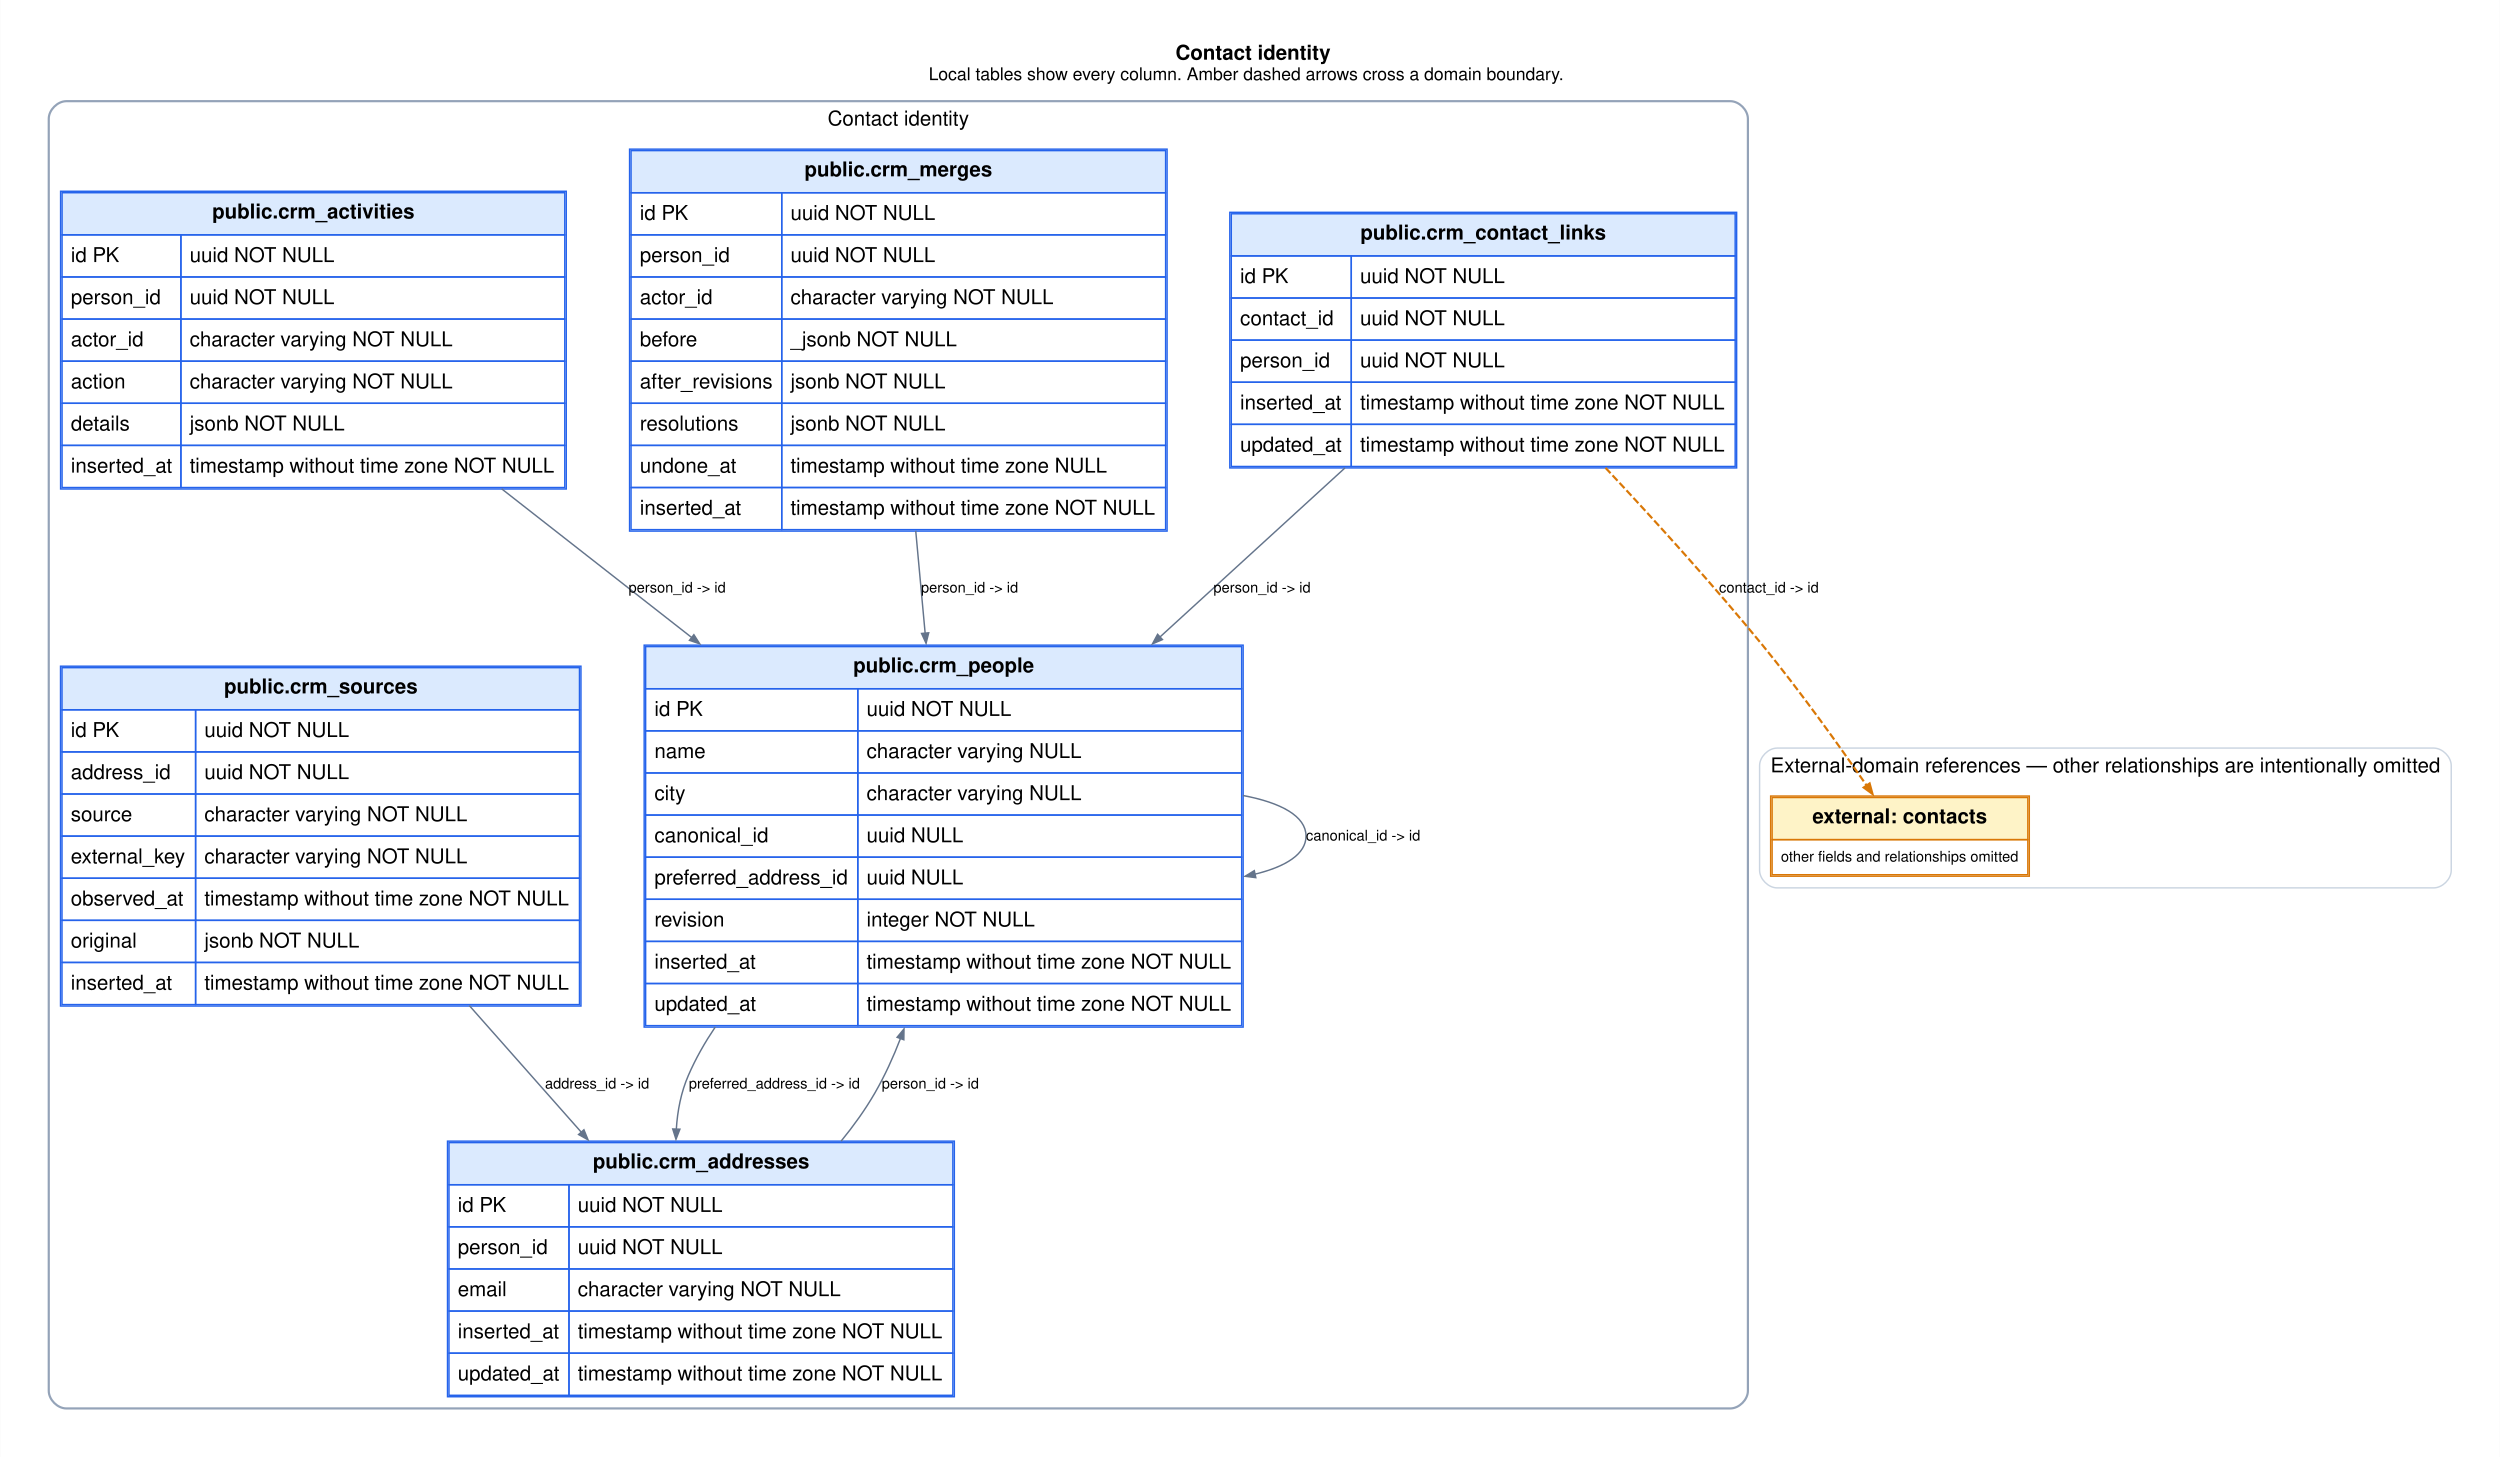
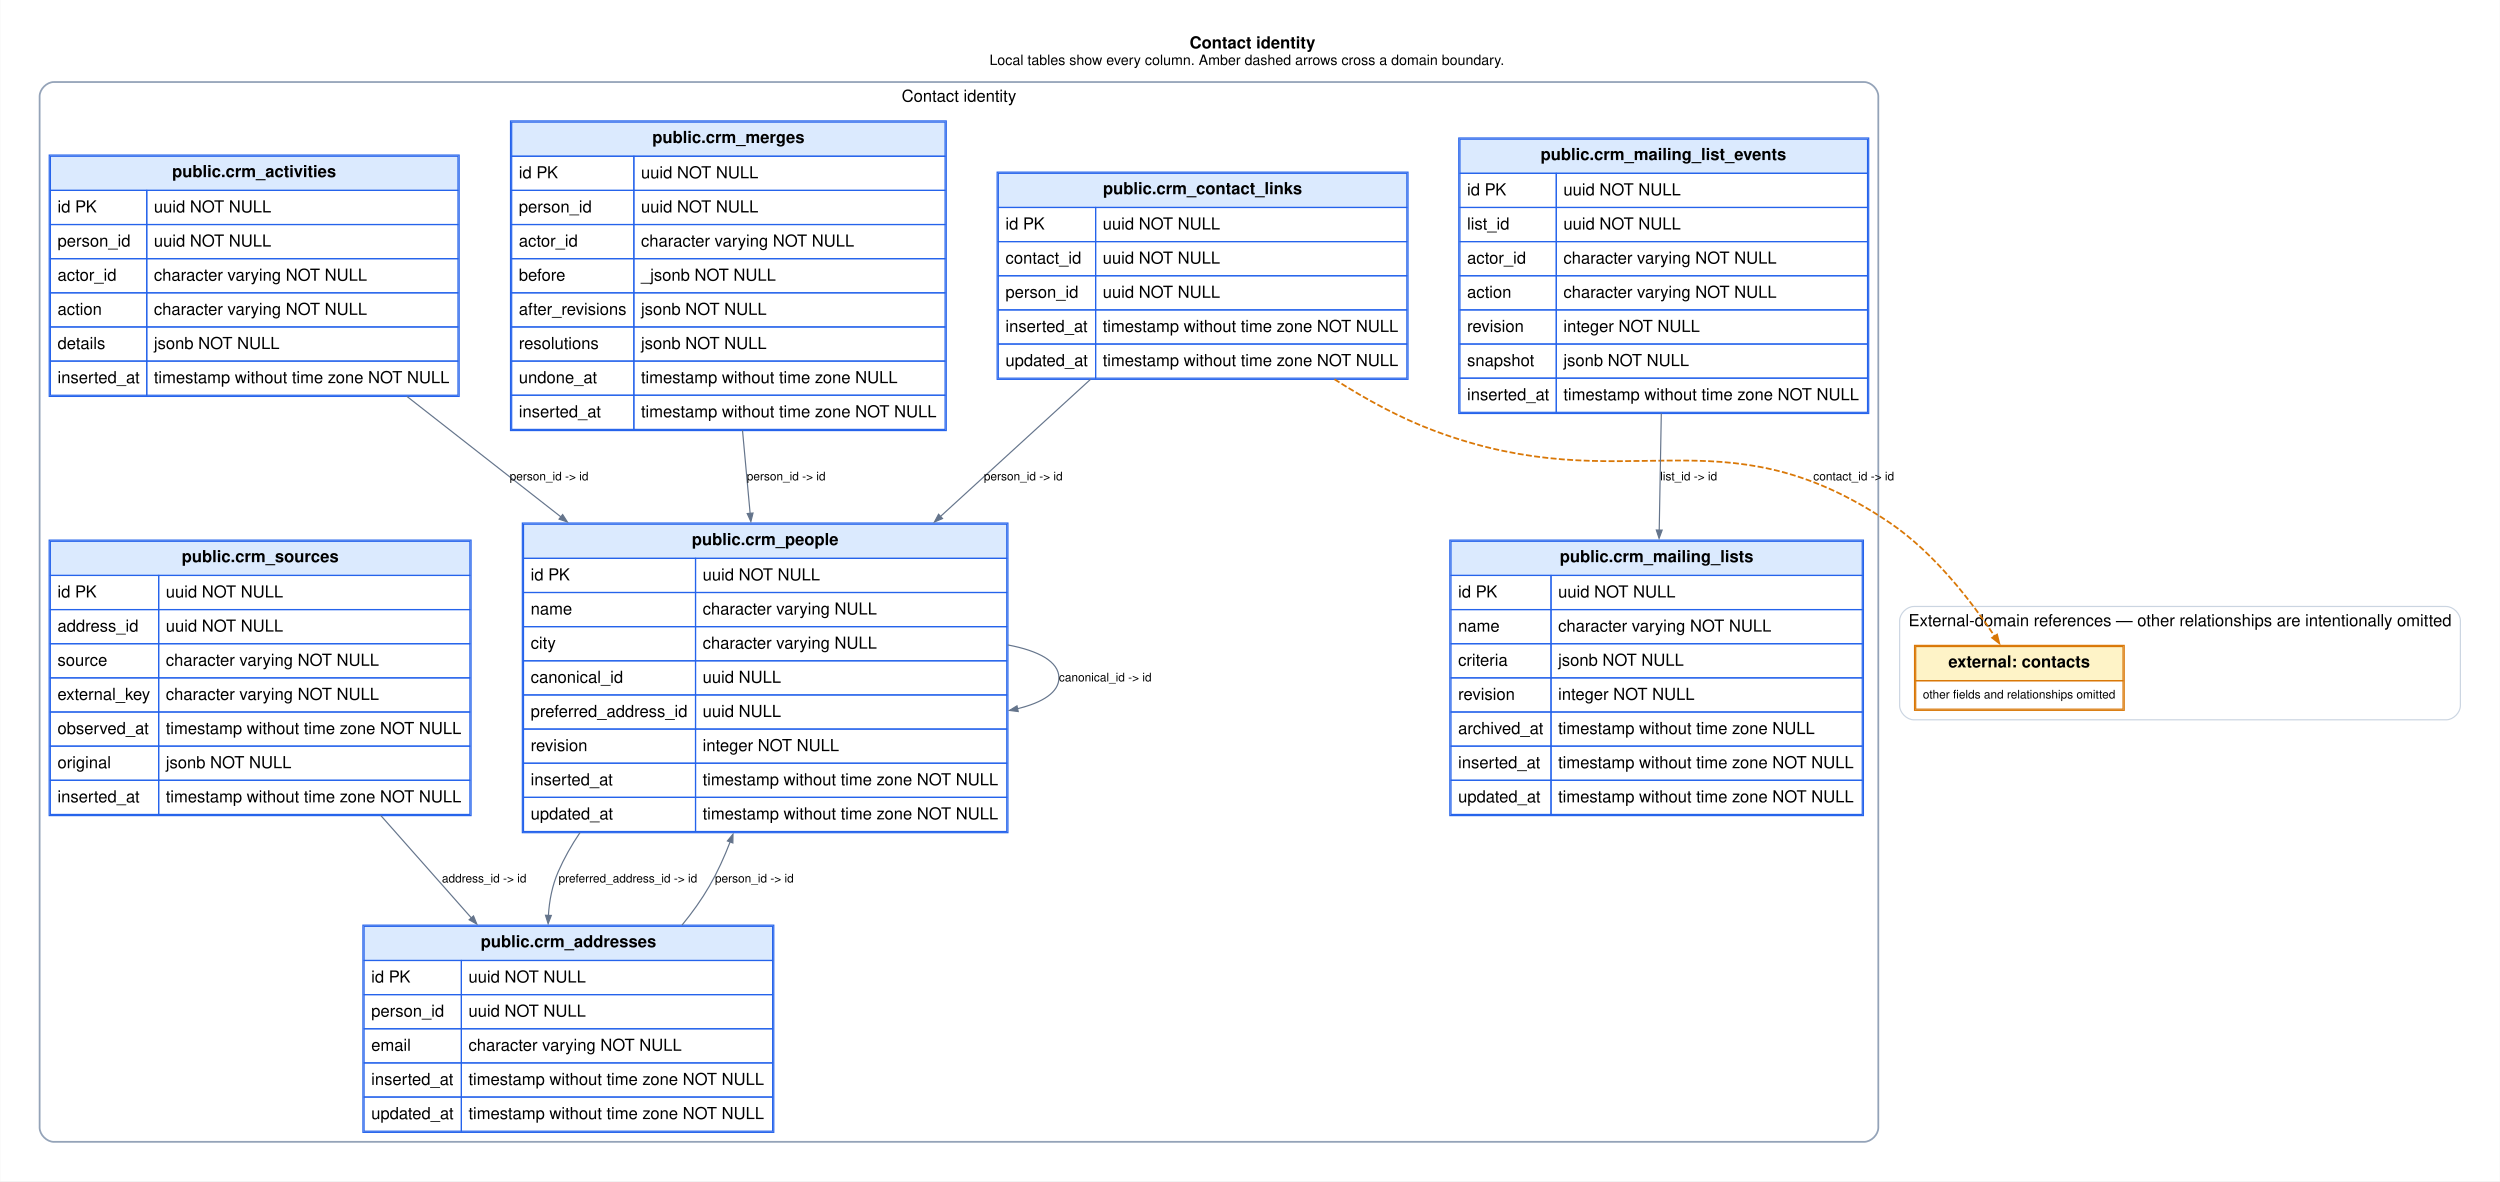
- <svg xmlns="http://www.w3.org/2000/svg" width="1709pt" height="996pt" viewBox="0.00 0.00 1709.40 996.40">
+ <svg xmlns="http://www.w3.org/2000/svg" width="2108pt" height="996pt" viewBox="0.00 0.00 2108.40 996.40">
  <g id="graph0" class="graph" transform="scale(1 1) rotate(0) translate(25.2 971.2)">
-     <polygon fill="white" stroke="none" points="-25.2,25.2 -25.2,-971.2 1684.2,-971.2 1684.2,25.2 -25.2,25.2" />
-     <text text-anchor="start" x="774.67" y="-930.4" font-family="Helvetica,sans-Serif" font-size="14.00"> </text>
-     <text text-anchor="start" x="778.56" y="-930.4" font-family="Helvetica,sans-Serif" font-weight="bold" font-size="14.00">Contact identity</text>
-     <text text-anchor="start" x="609.78" y="-916.4" font-family="Helvetica,sans-Serif" font-size="12.00">Local tables show every column. Amber dashed arrows cross a domain boundary.</text>
-     <text text-anchor="start" x="1045.33" y="-916.4" font-family="Helvetica,sans-Serif" font-size="14.00"> </text>
+     <polygon fill="white" stroke="none" points="-25.2,25.2 -25.2,-971.2 2083.2,-971.2 2083.2,25.2 -25.2,25.2" />
+     <text text-anchor="start" x="974.17" y="-930.4" font-family="Helvetica,sans-Serif" font-size="14.00"> </text>
+     <text text-anchor="start" x="978.06" y="-930.4" font-family="Helvetica,sans-Serif" font-weight="bold" font-size="14.00">Contact identity</text>
+     <text text-anchor="start" x="809.28" y="-916.4" font-family="Helvetica,sans-Serif" font-size="12.00">Local tables show every column. Amber dashed arrows cross a domain boundary.</text>
+     <text text-anchor="start" x="1244.83" y="-916.4" font-family="Helvetica,sans-Serif" font-size="14.00"> </text>
    <g id="clust1" class="cluster">
-       <path fill="white" stroke="#94a3b8" stroke-width="1.5" d="M20,-8C20,-8 1158,-8 1158,-8 1164,-8 1170,-14 1170,-20 1170,-20 1170,-890 1170,-890 1170,-896 1164,-902 1158,-902 1158,-902 20,-902 20,-902 14,-902 8,-896 8,-890 8,-890 8,-20 8,-20 8,-14 14,-8 20,-8" />
-       <text text-anchor="middle" x="589" y="-885.4" font-family="Helvetica,sans-Serif" font-size="14.00">Contact identity</text>
+       <path fill="white" stroke="#94a3b8" stroke-width="1.5" d="M20,-8C20,-8 1547,-8 1547,-8 1553,-8 1559,-14 1559,-20 1559,-20 1559,-890 1559,-890 1559,-896 1553,-902 1547,-902 1547,-902 20,-902 20,-902 14,-902 8,-896 8,-890 8,-890 8,-20 8,-20 8,-14 14,-8 20,-8" />
+       <text text-anchor="middle" x="783.5" y="-885.4" font-family="Helvetica,sans-Serif" font-size="14.00">Contact identity</text>
    </g>
    <g id="clust2" class="cluster">
-       <path fill="white" stroke="#cbd5e1" d="M1190,-364C1190,-364 1639,-364 1639,-364 1645,-364 1651,-370 1651,-376 1651,-376 1651,-447.6 1651,-447.6 1651,-453.6 1645,-459.6 1639,-459.6 1639,-459.6 1190,-459.6 1190,-459.6 1184,-459.6 1178,-453.6 1178,-447.6 1178,-447.6 1178,-376 1178,-376 1178,-370 1184,-364 1190,-364" />
-       <text text-anchor="middle" x="1414.5" y="-443" font-family="Helvetica,sans-Serif" font-size="14.00">External-domain references — other relationships are intentionally omitted</text>
+       <path fill="white" stroke="#cbd5e1" d="M1589,-364C1589,-364 2038,-364 2038,-364 2044,-364 2050,-370 2050,-376 2050,-376 2050,-447.6 2050,-447.6 2050,-453.6 2044,-459.6 2038,-459.6 2038,-459.6 1589,-459.6 1589,-459.6 1583,-459.6 1577,-453.6 1577,-447.6 1577,-447.6 1577,-376 1577,-376 1577,-370 1583,-364 1589,-364" />
+       <text text-anchor="middle" x="1813.5" y="-443" font-family="Helvetica,sans-Serif" font-size="14.00">External-domain references — other relationships are intentionally omitted</text>
    </g>
    <g id="node1" class="node">
      <polygon fill="#dbeafe" stroke="none" points="416.19,-500.2 416.19,-529 823.81,-529 823.81,-500.2 416.19,-500.2" />
      <polygon fill="none" stroke="#2563eb" points="416.19,-500.2 416.19,-529 823.81,-529 823.81,-500.2 416.19,-500.2" />
      <text text-anchor="start" x="558.15" y="-511.4" font-family="Helvetica,sans-Serif" font-weight="bold" font-size="14.00">public.crm_people</text>
      <polygon fill="none" stroke="#2563eb" points="416.19,-471.4 416.19,-500.2 561.28,-500.2 561.28,-471.4 416.19,-471.4" />
      <text text-anchor="start" x="422.19" y="-481.6" font-family="Helvetica,sans-Serif" font-size="14.00">id PK</text>
      <polygon fill="none" stroke="#2563eb" points="561.28,-471.4 561.28,-500.2 823.81,-500.2 823.81,-471.4 561.28,-471.4" />
      <text text-anchor="start" x="567.28" y="-481.6" font-family="Helvetica,sans-Serif" font-size="14.00">uuid NOT NULL</text>
      <polygon fill="none" stroke="#2563eb" points="416.19,-442.6 416.19,-471.4 561.28,-471.4 561.28,-442.6 416.19,-442.6" />
      <text text-anchor="start" x="422.19" y="-452.8" font-family="Helvetica,sans-Serif" font-size="14.00">name</text>
      <polygon fill="none" stroke="#2563eb" points="561.28,-442.6 561.28,-471.4 823.81,-471.4 823.81,-442.6 561.28,-442.6" />
      <text text-anchor="start" x="567.28" y="-452.8" font-family="Helvetica,sans-Serif" font-size="14.00">character varying NULL</text>
      <polygon fill="none" stroke="#2563eb" points="416.19,-413.8 416.19,-442.6 561.28,-442.6 561.28,-413.8 416.19,-413.8" />
      <text text-anchor="start" x="422.19" y="-424" font-family="Helvetica,sans-Serif" font-size="14.00">city</text>
      <polygon fill="none" stroke="#2563eb" points="561.28,-413.8 561.28,-442.6 823.81,-442.6 823.81,-413.8 561.28,-413.8" />
      <text text-anchor="start" x="567.28" y="-424" font-family="Helvetica,sans-Serif" font-size="14.00">character varying NULL</text>
      <polygon fill="none" stroke="#2563eb" points="416.19,-385 416.19,-413.8 561.28,-413.8 561.28,-385 416.19,-385" />
      <text text-anchor="start" x="422.19" y="-395.2" font-family="Helvetica,sans-Serif" font-size="14.00">canonical_id</text>
      <polygon fill="none" stroke="#2563eb" points="561.28,-385 561.28,-413.8 823.81,-413.8 823.81,-385 561.28,-385" />
      <text text-anchor="start" x="567.28" y="-395.2" font-family="Helvetica,sans-Serif" font-size="14.00">uuid NULL</text>
      <polygon fill="none" stroke="#2563eb" points="416.19,-356.2 416.19,-385 561.28,-385 561.28,-356.2 416.19,-356.2" />
      <text text-anchor="start" x="422.19" y="-366.4" font-family="Helvetica,sans-Serif" font-size="14.00">preferred_address_id</text>
      <polygon fill="none" stroke="#2563eb" points="561.28,-356.2 561.28,-385 823.81,-385 823.81,-356.2 561.28,-356.2" />
      <text text-anchor="start" x="567.28" y="-366.4" font-family="Helvetica,sans-Serif" font-size="14.00">uuid NULL</text>
      <polygon fill="none" stroke="#2563eb" points="416.19,-327.4 416.19,-356.2 561.28,-356.2 561.28,-327.4 416.19,-327.4" />
      <text text-anchor="start" x="422.19" y="-337.6" font-family="Helvetica,sans-Serif" font-size="14.00">revision</text>
      <polygon fill="none" stroke="#2563eb" points="561.28,-327.4 561.28,-356.2 823.81,-356.2 823.81,-327.4 561.28,-327.4" />
      <text text-anchor="start" x="567.28" y="-337.6" font-family="Helvetica,sans-Serif" font-size="14.00">integer NOT NULL</text>
      <polygon fill="none" stroke="#2563eb" points="416.19,-298.6 416.19,-327.4 561.28,-327.4 561.28,-298.6 416.19,-298.6" />
      <text text-anchor="start" x="422.19" y="-308.8" font-family="Helvetica,sans-Serif" font-size="14.00">inserted_at</text>
      <polygon fill="none" stroke="#2563eb" points="561.28,-298.6 561.28,-327.4 823.81,-327.4 823.81,-298.6 561.28,-298.6" />
      <text text-anchor="start" x="567.28" y="-308.8" font-family="Helvetica,sans-Serif" font-size="14.00">timestamp without time zone NOT NULL</text>
      <polygon fill="none" stroke="#2563eb" points="416.19,-269.8 416.19,-298.6 561.28,-298.6 561.28,-269.8 416.19,-269.8" />
      <text text-anchor="start" x="422.19" y="-280" font-family="Helvetica,sans-Serif" font-size="14.00">updated_at</text>
      <polygon fill="none" stroke="#2563eb" points="561.28,-269.8 561.28,-298.6 823.81,-298.6 823.81,-269.8 561.28,-269.8" />
      <text text-anchor="start" x="567.28" y="-280" font-family="Helvetica,sans-Serif" font-size="14.00">timestamp without time zone NOT NULL</text>
      <polygon fill="none" stroke="#2563eb" points="415.19,-268.8 415.19,-530 824.81,-530 824.81,-268.8 415.19,-268.8" />
    </g>
-     <g id="edge6" class="edge">
+     <g id="edge7" class="edge">
      <path fill="none" stroke="#64748b" d="M824.63,-427.18C850.65,-422.32 867.81,-413.06 867.81,-399.4 867.81,-387.23 854.2,-378.55 832.84,-373.37" />
      <polygon fill="#64748b" stroke="#64748b" points="833.47,-371 826.11,-371.93 832.44,-375.79 833.47,-371" />
      <text text-anchor="middle" x="906.86" y="-396.4" font-family="Helvetica,sans-Serif" font-size="10.00">canonical_id -&gt; id</text>
    </g>
    <g id="node2" class="node">
      <polygon fill="#dbeafe" stroke="none" points="281.7,-161 281.7,-189.8 626.3,-189.8 626.3,-161 281.7,-161" />
      <polygon fill="none" stroke="#2563eb" points="281.7,-161 281.7,-189.8 626.3,-189.8 626.3,-161 281.7,-161" />
      <text text-anchor="start" x="380.08" y="-172.2" font-family="Helvetica,sans-Serif" font-weight="bold" font-size="14.00">public.crm_addresses</text>
      <polygon fill="none" stroke="#2563eb" points="281.7,-132.2 281.7,-161 363.77,-161 363.77,-132.2 281.7,-132.2" />
      <text text-anchor="start" x="287.7" y="-142.4" font-family="Helvetica,sans-Serif" font-size="14.00">id PK</text>
      <polygon fill="none" stroke="#2563eb" points="363.77,-132.2 363.77,-161 626.3,-161 626.3,-132.2 363.77,-132.2" />
      <text text-anchor="start" x="369.77" y="-142.4" font-family="Helvetica,sans-Serif" font-size="14.00">uuid NOT NULL</text>
      <polygon fill="none" stroke="#2563eb" points="281.7,-103.4 281.7,-132.2 363.77,-132.2 363.77,-103.4 281.7,-103.4" />
      <text text-anchor="start" x="287.7" y="-113.6" font-family="Helvetica,sans-Serif" font-size="14.00">person_id</text>
      <polygon fill="none" stroke="#2563eb" points="363.77,-103.4 363.77,-132.2 626.3,-132.2 626.3,-103.4 363.77,-103.4" />
      <text text-anchor="start" x="369.77" y="-113.6" font-family="Helvetica,sans-Serif" font-size="14.00">uuid NOT NULL</text>
      <polygon fill="none" stroke="#2563eb" points="281.7,-74.6 281.7,-103.4 363.77,-103.4 363.77,-74.6 281.7,-74.6" />
      <text text-anchor="start" x="287.7" y="-84.8" font-family="Helvetica,sans-Serif" font-size="14.00">email</text>
      <polygon fill="none" stroke="#2563eb" points="363.77,-74.6 363.77,-103.4 626.3,-103.4 626.3,-74.6 363.77,-74.6" />
      <text text-anchor="start" x="369.77" y="-84.8" font-family="Helvetica,sans-Serif" font-size="14.00">character varying NOT NULL</text>
      <polygon fill="none" stroke="#2563eb" points="281.7,-45.8 281.7,-74.6 363.77,-74.6 363.77,-45.8 281.7,-45.8" />
      <text text-anchor="start" x="287.7" y="-56" font-family="Helvetica,sans-Serif" font-size="14.00">inserted_at</text>
      <polygon fill="none" stroke="#2563eb" points="363.77,-45.8 363.77,-74.6 626.3,-74.6 626.3,-45.8 363.77,-45.8" />
      <text text-anchor="start" x="369.77" y="-56" font-family="Helvetica,sans-Serif" font-size="14.00">timestamp without time zone NOT NULL</text>
      <polygon fill="none" stroke="#2563eb" points="281.7,-17 281.7,-45.8 363.77,-45.8 363.77,-17 281.7,-17" />
      <text text-anchor="start" x="287.7" y="-27.2" font-family="Helvetica,sans-Serif" font-size="14.00">updated_at</text>
      <polygon fill="none" stroke="#2563eb" points="363.77,-17 363.77,-45.8 626.3,-45.8 626.3,-17 363.77,-17" />
      <text text-anchor="start" x="369.77" y="-27.2" font-family="Helvetica,sans-Serif" font-size="14.00">timestamp without time zone NOT NULL</text>
      <polygon fill="none" stroke="#2563eb" points="280.7,-16 280.7,-190.8 627.3,-190.8 627.3,-16 280.7,-16" />
    </g>
-     <g id="edge7" class="edge">
+     <g id="edge8" class="edge">
      <path fill="none" stroke="#64748b" d="M463.83,-268.88C456.69,-258.33 450.43,-247.29 445.43,-235.8 440.42,-224.28 437.95,-211.65 437.17,-198.92" />
      <polygon fill="#64748b" stroke="#64748b" points="439.62,-198.97 436.94,-192.06 434.73,-199.13 439.62,-198.97" />
      <text text-anchor="middle" x="504.22" y="-226.8" font-family="Helvetica,sans-Serif" font-size="10.00">preferred_address_id -&gt; id</text>
    </g>
    <g id="edge2" class="edge">
      <path fill="none" stroke="#64748b" d="M549.85,-190.78C558.47,-201.31 566.42,-212.39 573,-223.8 579.75,-235.51 585.57,-248.21 590.56,-261.25" />
      <polygon fill="#64748b" stroke="#64748b" points="588.16,-261.82 592.88,-267.54 592.76,-260.13 588.16,-261.82" />
      <text text-anchor="middle" x="610.88" y="-226.8" font-family="Helvetica,sans-Serif" font-size="10.00">person_id -&gt; id</text>
    </g>
    <g id="node3" class="node">
      <polygon fill="#dbeafe" stroke="none" points="17.05,-485.8 17.05,-514.6 370.95,-514.6 370.95,-485.8 17.05,-485.8" />
      <polygon fill="none" stroke="#2563eb" points="17.05,-485.8 17.05,-514.6 370.95,-514.6 370.95,-485.8 17.05,-485.8" />
      <text text-anchor="start" x="127.86" y="-497" font-family="Helvetica,sans-Serif" font-weight="bold" font-size="14.00">public.crm_sources</text>
      <polygon fill="none" stroke="#2563eb" points="17.05,-457 17.05,-485.8 108.42,-485.8 108.42,-457 17.05,-457" />
      <text text-anchor="start" x="23.05" y="-467.2" font-family="Helvetica,sans-Serif" font-size="14.00">id PK</text>
      <polygon fill="none" stroke="#2563eb" points="108.42,-457 108.42,-485.8 370.95,-485.8 370.95,-457 108.42,-457" />
      <text text-anchor="start" x="114.42" y="-467.2" font-family="Helvetica,sans-Serif" font-size="14.00">uuid NOT NULL</text>
      <polygon fill="none" stroke="#2563eb" points="17.05,-428.2 17.05,-457 108.42,-457 108.42,-428.2 17.05,-428.2" />
      <text text-anchor="start" x="23.05" y="-438.4" font-family="Helvetica,sans-Serif" font-size="14.00">address_id</text>
      <polygon fill="none" stroke="#2563eb" points="108.42,-428.2 108.42,-457 370.95,-457 370.95,-428.2 108.42,-428.2" />
      <text text-anchor="start" x="114.42" y="-438.4" font-family="Helvetica,sans-Serif" font-size="14.00">uuid NOT NULL</text>
      <polygon fill="none" stroke="#2563eb" points="17.05,-399.4 17.05,-428.2 108.42,-428.2 108.42,-399.4 17.05,-399.4" />
      <text text-anchor="start" x="23.05" y="-409.6" font-family="Helvetica,sans-Serif" font-size="14.00">source</text>
      <polygon fill="none" stroke="#2563eb" points="108.42,-399.4 108.42,-428.2 370.95,-428.2 370.95,-399.4 108.42,-399.4" />
      <text text-anchor="start" x="114.42" y="-409.6" font-family="Helvetica,sans-Serif" font-size="14.00">character varying NOT NULL</text>
      <polygon fill="none" stroke="#2563eb" points="17.05,-370.6 17.05,-399.4 108.42,-399.4 108.42,-370.6 17.05,-370.6" />
      <text text-anchor="start" x="23.05" y="-380.8" font-family="Helvetica,sans-Serif" font-size="14.00">external_key</text>
      <polygon fill="none" stroke="#2563eb" points="108.42,-370.6 108.42,-399.4 370.95,-399.4 370.95,-370.6 108.42,-370.6" />
      <text text-anchor="start" x="114.42" y="-380.8" font-family="Helvetica,sans-Serif" font-size="14.00">character varying NOT NULL</text>
      <polygon fill="none" stroke="#2563eb" points="17.05,-341.8 17.05,-370.6 108.42,-370.6 108.42,-341.8 17.05,-341.8" />
      <text text-anchor="start" x="23.05" y="-352" font-family="Helvetica,sans-Serif" font-size="14.00">observed_at</text>
      <polygon fill="none" stroke="#2563eb" points="108.42,-341.8 108.42,-370.6 370.95,-370.6 370.95,-341.8 108.42,-341.8" />
      <text text-anchor="start" x="114.42" y="-352" font-family="Helvetica,sans-Serif" font-size="14.00">timestamp without time zone NOT NULL</text>
      <polygon fill="none" stroke="#2563eb" points="17.05,-313 17.05,-341.8 108.42,-341.8 108.42,-313 17.05,-313" />
      <text text-anchor="start" x="23.05" y="-323.2" font-family="Helvetica,sans-Serif" font-size="14.00">original</text>
      <polygon fill="none" stroke="#2563eb" points="108.42,-313 108.42,-341.8 370.95,-341.8 370.95,-313 108.42,-313" />
      <text text-anchor="start" x="114.42" y="-323.2" font-family="Helvetica,sans-Serif" font-size="14.00">jsonb NOT NULL</text>
      <polygon fill="none" stroke="#2563eb" points="17.05,-284.2 17.05,-313 108.42,-313 108.42,-284.2 17.05,-284.2" />
      <text text-anchor="start" x="23.05" y="-294.4" font-family="Helvetica,sans-Serif" font-size="14.00">inserted_at</text>
      <polygon fill="none" stroke="#2563eb" points="108.42,-284.2 108.42,-313 370.95,-313 370.95,-284.2 108.42,-284.2" />
      <text text-anchor="start" x="114.42" y="-294.4" font-family="Helvetica,sans-Serif" font-size="14.00">timestamp without time zone NOT NULL</text>
      <polygon fill="none" stroke="#2563eb" points="16.05,-283.2 16.05,-515.6 371.95,-515.6 371.95,-283.2 16.05,-283.2" />
    </g>
-     <g id="edge8" class="edge">
+     <g id="edge9" class="edge">
      <path fill="none" stroke="#64748b" d="M295.64,-283.47C321.06,-254.72 348.01,-224.25 372.32,-196.76" />
      <polygon fill="#64748b" stroke="#64748b" points="373.99,-198.57 376.79,-191.71 370.32,-195.33 373.99,-198.57" />
      <text text-anchor="middle" x="383" y="-226.8" font-family="Helvetica,sans-Serif" font-size="10.00">address_id -&gt; id</text>
    </g>
    <g id="node4" class="node">
      <polygon fill="#dbeafe" stroke="none" points="17.1,-810.6 17.1,-839.4 360.9,-839.4 360.9,-810.6 17.1,-810.6" />
      <polygon fill="none" stroke="#2563eb" points="17.1,-810.6 17.1,-839.4 360.9,-839.4 360.9,-810.6 17.1,-810.6" />
      <text text-anchor="start" x="119.75" y="-821.8" font-family="Helvetica,sans-Serif" font-weight="bold" font-size="14.00">public.crm_activities</text>
      <polygon fill="none" stroke="#2563eb" points="17.1,-781.8 17.1,-810.6 98.37,-810.6 98.37,-781.8 17.1,-781.8" />
      <text text-anchor="start" x="23.1" y="-792" font-family="Helvetica,sans-Serif" font-size="14.00">id PK</text>
      <polygon fill="none" stroke="#2563eb" points="98.37,-781.8 98.37,-810.6 360.9,-810.6 360.9,-781.8 98.37,-781.8" />
      <text text-anchor="start" x="104.37" y="-792" font-family="Helvetica,sans-Serif" font-size="14.00">uuid NOT NULL</text>
      <polygon fill="none" stroke="#2563eb" points="17.1,-753 17.1,-781.8 98.37,-781.8 98.37,-753 17.1,-753" />
      <text text-anchor="start" x="23.1" y="-763.2" font-family="Helvetica,sans-Serif" font-size="14.00">person_id</text>
      <polygon fill="none" stroke="#2563eb" points="98.37,-753 98.37,-781.8 360.9,-781.8 360.9,-753 98.37,-753" />
      <text text-anchor="start" x="104.37" y="-763.2" font-family="Helvetica,sans-Serif" font-size="14.00">uuid NOT NULL</text>
      <polygon fill="none" stroke="#2563eb" points="17.1,-724.2 17.1,-753 98.37,-753 98.37,-724.2 17.1,-724.2" />
      <text text-anchor="start" x="23.1" y="-734.4" font-family="Helvetica,sans-Serif" font-size="14.00">actor_id</text>
      <polygon fill="none" stroke="#2563eb" points="98.37,-724.2 98.37,-753 360.9,-753 360.9,-724.2 98.37,-724.2" />
      <text text-anchor="start" x="104.37" y="-734.4" font-family="Helvetica,sans-Serif" font-size="14.00">character varying NOT NULL</text>
      <polygon fill="none" stroke="#2563eb" points="17.1,-695.4 17.1,-724.2 98.37,-724.2 98.37,-695.4 17.1,-695.4" />
      <text text-anchor="start" x="23.1" y="-705.6" font-family="Helvetica,sans-Serif" font-size="14.00">action</text>
      <polygon fill="none" stroke="#2563eb" points="98.37,-695.4 98.37,-724.2 360.9,-724.2 360.9,-695.4 98.37,-695.4" />
      <text text-anchor="start" x="104.37" y="-705.6" font-family="Helvetica,sans-Serif" font-size="14.00">character varying NOT NULL</text>
      <polygon fill="none" stroke="#2563eb" points="17.1,-666.6 17.1,-695.4 98.37,-695.4 98.37,-666.6 17.1,-666.6" />
      <text text-anchor="start" x="23.1" y="-676.8" font-family="Helvetica,sans-Serif" font-size="14.00">details</text>
      <polygon fill="none" stroke="#2563eb" points="98.37,-666.6 98.37,-695.4 360.9,-695.4 360.9,-666.6 98.37,-666.6" />
      <text text-anchor="start" x="104.37" y="-676.8" font-family="Helvetica,sans-Serif" font-size="14.00">jsonb NOT NULL</text>
      <polygon fill="none" stroke="#2563eb" points="17.1,-637.8 17.1,-666.6 98.37,-666.6 98.37,-637.8 17.1,-637.8" />
      <text text-anchor="start" x="23.1" y="-648" font-family="Helvetica,sans-Serif" font-size="14.00">inserted_at</text>
      <polygon fill="none" stroke="#2563eb" points="98.37,-637.8 98.37,-666.6 360.9,-666.6 360.9,-637.8 98.37,-637.8" />
      <text text-anchor="start" x="104.37" y="-648" font-family="Helvetica,sans-Serif" font-size="14.00">timestamp without time zone NOT NULL</text>
      <polygon fill="none" stroke="#2563eb" points="16.1,-636.8 16.1,-840.4 361.9,-840.4 361.9,-636.8 16.1,-636.8" />
    </g>
    <g id="edge1" class="edge">
      <path fill="none" stroke="#64748b" d="M317.73,-636.89C358.55,-604.95 404.35,-569.12 447.72,-535.19" />
      <polygon fill="#64748b" stroke="#64748b" points="449.18,-537.15 453.18,-530.91 446.16,-533.29 449.18,-537.15" />
      <text text-anchor="middle" x="437.72" y="-566" font-family="Helvetica,sans-Serif" font-size="10.00">person_id -&gt; id</text>
    </g>
    <g id="node5" class="node">
      <polygon fill="#dbeafe" stroke="none" points="406.21,-839.4 406.21,-868.2 771.79,-868.2 771.79,-839.4 406.21,-839.4" />
      <polygon fill="none" stroke="#2563eb" points="406.21,-839.4 406.21,-868.2 771.79,-868.2 771.79,-839.4 406.21,-839.4" />
      <text text-anchor="start" x="524.81" y="-850.6" font-family="Helvetica,sans-Serif" font-weight="bold" font-size="14.00">public.crm_merges</text>
      <polygon fill="none" stroke="#2563eb" points="406.21,-810.6 406.21,-839.4 509.26,-839.4 509.26,-810.6 406.21,-810.6" />
      <text text-anchor="start" x="412.21" y="-820.8" font-family="Helvetica,sans-Serif" font-size="14.00">id PK</text>
      <polygon fill="none" stroke="#2563eb" points="509.26,-810.6 509.26,-839.4 771.79,-839.4 771.79,-810.6 509.26,-810.6" />
      <text text-anchor="start" x="515.26" y="-820.8" font-family="Helvetica,sans-Serif" font-size="14.00">uuid NOT NULL</text>
      <polygon fill="none" stroke="#2563eb" points="406.21,-781.8 406.21,-810.6 509.26,-810.6 509.26,-781.8 406.21,-781.8" />
      <text text-anchor="start" x="412.21" y="-792" font-family="Helvetica,sans-Serif" font-size="14.00">person_id</text>
      <polygon fill="none" stroke="#2563eb" points="509.26,-781.8 509.26,-810.6 771.79,-810.6 771.79,-781.8 509.26,-781.8" />
      <text text-anchor="start" x="515.26" y="-792" font-family="Helvetica,sans-Serif" font-size="14.00">uuid NOT NULL</text>
      <polygon fill="none" stroke="#2563eb" points="406.21,-753 406.21,-781.8 509.26,-781.8 509.26,-753 406.21,-753" />
      <text text-anchor="start" x="412.21" y="-763.2" font-family="Helvetica,sans-Serif" font-size="14.00">actor_id</text>
      <polygon fill="none" stroke="#2563eb" points="509.26,-753 509.26,-781.8 771.79,-781.8 771.79,-753 509.26,-753" />
      <text text-anchor="start" x="515.26" y="-763.2" font-family="Helvetica,sans-Serif" font-size="14.00">character varying NOT NULL</text>
      <polygon fill="none" stroke="#2563eb" points="406.21,-724.2 406.21,-753 509.26,-753 509.26,-724.2 406.21,-724.2" />
      <text text-anchor="start" x="412.21" y="-734.4" font-family="Helvetica,sans-Serif" font-size="14.00">before</text>
      <polygon fill="none" stroke="#2563eb" points="509.26,-724.2 509.26,-753 771.79,-753 771.79,-724.2 509.26,-724.2" />
      <text text-anchor="start" x="515.26" y="-734.4" font-family="Helvetica,sans-Serif" font-size="14.00">_jsonb NOT NULL</text>
      <polygon fill="none" stroke="#2563eb" points="406.21,-695.4 406.21,-724.2 509.26,-724.2 509.26,-695.4 406.21,-695.4" />
      <text text-anchor="start" x="412.21" y="-705.6" font-family="Helvetica,sans-Serif" font-size="14.00">after_revisions</text>
      <polygon fill="none" stroke="#2563eb" points="509.26,-695.4 509.26,-724.2 771.79,-724.2 771.79,-695.4 509.26,-695.4" />
      <text text-anchor="start" x="515.26" y="-705.6" font-family="Helvetica,sans-Serif" font-size="14.00">jsonb NOT NULL</text>
      <polygon fill="none" stroke="#2563eb" points="406.21,-666.6 406.21,-695.4 509.26,-695.4 509.26,-666.6 406.21,-666.6" />
      <text text-anchor="start" x="412.21" y="-676.8" font-family="Helvetica,sans-Serif" font-size="14.00">resolutions</text>
      <polygon fill="none" stroke="#2563eb" points="509.26,-666.6 509.26,-695.4 771.79,-695.4 771.79,-666.6 509.26,-666.6" />
      <text text-anchor="start" x="515.26" y="-676.8" font-family="Helvetica,sans-Serif" font-size="14.00">jsonb NOT NULL</text>
      <polygon fill="none" stroke="#2563eb" points="406.21,-637.8 406.21,-666.6 509.26,-666.6 509.26,-637.8 406.21,-637.8" />
      <text text-anchor="start" x="412.21" y="-648" font-family="Helvetica,sans-Serif" font-size="14.00">undone_at</text>
      <polygon fill="none" stroke="#2563eb" points="509.26,-637.8 509.26,-666.6 771.79,-666.6 771.79,-637.8 509.26,-637.8" />
      <text text-anchor="start" x="515.26" y="-648" font-family="Helvetica,sans-Serif" font-size="14.00">timestamp without time zone NULL</text>
      <polygon fill="none" stroke="#2563eb" points="406.21,-609 406.21,-637.8 509.26,-637.8 509.26,-609 406.21,-609" />
      <text text-anchor="start" x="412.21" y="-619.2" font-family="Helvetica,sans-Serif" font-size="14.00">inserted_at</text>
      <polygon fill="none" stroke="#2563eb" points="509.26,-609 509.26,-637.8 771.79,-637.8 771.79,-609 509.26,-609" />
      <text text-anchor="start" x="515.26" y="-619.2" font-family="Helvetica,sans-Serif" font-size="14.00">timestamp without time zone NOT NULL</text>
      <polygon fill="none" stroke="#2563eb" points="405.21,-608 405.21,-869.2 772.79,-869.2 772.79,-608 405.21,-608" />
    </g>
-     <g id="edge5" class="edge">
+     <g id="edge6" class="edge">
      <path fill="none" stroke="#64748b" d="M600.9,-608.19C603.01,-585.18 605.22,-561.14 607.36,-537.92" />
      <polygon fill="#64748b" stroke="#64748b" points="609.77,-538.44 607.97,-531.25 604.89,-537.99 609.77,-538.44" />
      <text text-anchor="middle" x="637.72" y="-566" font-family="Helvetica,sans-Serif" font-size="10.00">person_id -&gt; id</text>
    </g>
    <g id="node6" class="node">
      <polygon fill="#dbeafe" stroke="none" points="816.7,-796.2 816.7,-825 1161.3,-825 1161.3,-796.2 816.7,-796.2" />
      <polygon fill="none" stroke="#2563eb" points="816.7,-796.2 816.7,-825 1161.3,-825 1161.3,-796.2 816.7,-796.2" />
      <text text-anchor="start" x="904.97" y="-807.4" font-family="Helvetica,sans-Serif" font-weight="bold" font-size="14.00">public.crm_contact_links</text>
      <polygon fill="none" stroke="#2563eb" points="816.7,-767.4 816.7,-796.2 898.77,-796.2 898.77,-767.4 816.7,-767.4" />
      <text text-anchor="start" x="822.7" y="-777.6" font-family="Helvetica,sans-Serif" font-size="14.00">id PK</text>
      <polygon fill="none" stroke="#2563eb" points="898.77,-767.4 898.77,-796.2 1161.3,-796.2 1161.3,-767.4 898.77,-767.4" />
      <text text-anchor="start" x="904.77" y="-777.6" font-family="Helvetica,sans-Serif" font-size="14.00">uuid NOT NULL</text>
      <polygon fill="none" stroke="#2563eb" points="816.7,-738.6 816.7,-767.4 898.77,-767.4 898.77,-738.6 816.7,-738.6" />
      <text text-anchor="start" x="822.7" y="-748.8" font-family="Helvetica,sans-Serif" font-size="14.00">contact_id</text>
      <polygon fill="none" stroke="#2563eb" points="898.77,-738.6 898.77,-767.4 1161.3,-767.4 1161.3,-738.6 898.77,-738.6" />
      <text text-anchor="start" x="904.77" y="-748.8" font-family="Helvetica,sans-Serif" font-size="14.00">uuid NOT NULL</text>
      <polygon fill="none" stroke="#2563eb" points="816.7,-709.8 816.7,-738.6 898.77,-738.6 898.77,-709.8 816.7,-709.8" />
      <text text-anchor="start" x="822.7" y="-720" font-family="Helvetica,sans-Serif" font-size="14.00">person_id</text>
      <polygon fill="none" stroke="#2563eb" points="898.77,-709.8 898.77,-738.6 1161.3,-738.6 1161.3,-709.8 898.77,-709.8" />
      <text text-anchor="start" x="904.77" y="-720" font-family="Helvetica,sans-Serif" font-size="14.00">uuid NOT NULL</text>
      <polygon fill="none" stroke="#2563eb" points="816.7,-681 816.7,-709.8 898.77,-709.8 898.77,-681 816.7,-681" />
      <text text-anchor="start" x="822.7" y="-691.2" font-family="Helvetica,sans-Serif" font-size="14.00">inserted_at</text>
      <polygon fill="none" stroke="#2563eb" points="898.77,-681 898.77,-709.8 1161.3,-709.8 1161.3,-681 898.77,-681" />
      <text text-anchor="start" x="904.77" y="-691.2" font-family="Helvetica,sans-Serif" font-size="14.00">timestamp without time zone NOT NULL</text>
      <polygon fill="none" stroke="#2563eb" points="816.7,-652.2 816.7,-681 898.77,-681 898.77,-652.2 816.7,-652.2" />
      <text text-anchor="start" x="822.7" y="-662.4" font-family="Helvetica,sans-Serif" font-size="14.00">updated_at</text>
      <polygon fill="none" stroke="#2563eb" points="898.77,-652.2 898.77,-681 1161.3,-681 1161.3,-652.2 898.77,-652.2" />
      <text text-anchor="start" x="904.77" y="-662.4" font-family="Helvetica,sans-Serif" font-size="14.00">timestamp without time zone NOT NULL</text>
      <polygon fill="none" stroke="#2563eb" points="815.7,-651.2 815.7,-826 1162.3,-826 1162.3,-651.2 815.7,-651.2" />
    </g>
    <g id="edge4" class="edge">
      <path fill="none" stroke="#64748b" d="M894.45,-651.2C855.99,-616.05 810.61,-574.59 767.96,-535.61" />
      <polygon fill="#64748b" stroke="#64748b" points="769.62,-533.81 762.8,-530.89 766.31,-537.42 769.62,-533.81" />
      <text text-anchor="middle" x="837.72" y="-566" font-family="Helvetica,sans-Serif" font-size="10.00">person_id -&gt; id</text>
    </g>
+     <g id="node9" class="node">
+       <polygon fill="#fef3c7" stroke="none" points="1590.56,-397 1590.56,-425.8 1765.44,-425.8 1765.44,-397 1590.56,-397" />
+       <polygon fill="none" stroke="#d97706" points="1590.56,-397 1590.56,-425.8 1765.44,-425.8 1765.44,-397 1590.56,-397" />
+       <text text-anchor="start" x="1618.09" y="-408.2" font-family="Helvetica,sans-Serif" font-weight="bold" font-size="14.00">external: contacts</text>
+       <polygon fill="none" stroke="#d97706" points="1590.56,-373 1590.56,-397 1765.44,-397 1765.44,-373 1590.56,-373" />
+       <text text-anchor="start" x="1596.56" y="-382" font-family="Helvetica,sans-Serif" font-size="10.00">other fields and relationships omitted</text>
+       <polygon fill="none" stroke="#d97706" points="1589.56,-372 1589.56,-426.8 1766.44,-426.8 1766.44,-372 1589.56,-372" />
+     </g>
+     <g id="edge3" class="edge">
+       <path fill="none" stroke="#d97706" stroke-width="1.5" stroke-dasharray="5,2" d="M1100.27,-651.26C1126.52,-634.48 1155.27,-618.79 1184,-608 1347.45,-546.63 1424.47,-627.93 1569,-530 1606.2,-504.79 1637.83,-463.49 1657.29,-434.29" />
+       <polygon fill="#d97706" stroke="#d97706" stroke-width="1.5" points="1659.18,-435.88 1660.96,-428.68 1655.08,-433.19 1659.18,-435.88" />
+       <text text-anchor="middle" x="1538.23" y="-566" font-family="Helvetica,sans-Serif" font-size="10.00">contact_id -&gt; id</text>
+     </g>
    <g id="node7" class="node">
-       <polygon fill="#fef3c7" stroke="none" points="1186.56,-397 1186.56,-425.8 1361.44,-425.8 1361.44,-397 1186.56,-397" />
-       <polygon fill="none" stroke="#d97706" points="1186.56,-397 1186.56,-425.8 1361.44,-425.8 1361.44,-397 1186.56,-397" />
-       <text text-anchor="start" x="1214.09" y="-408.2" font-family="Helvetica,sans-Serif" font-weight="bold" font-size="14.00">external: contacts</text>
-       <polygon fill="none" stroke="#d97706" points="1186.56,-373 1186.56,-397 1361.44,-397 1361.44,-373 1186.56,-373" />
-       <text text-anchor="start" x="1192.56" y="-382" font-family="Helvetica,sans-Serif" font-size="10.00">other fields and relationships omitted</text>
-       <polygon fill="none" stroke="#d97706" points="1185.56,-372 1185.56,-426.8 1362.44,-426.8 1362.44,-372 1185.56,-372" />
-     </g>
-     <g id="edge3" class="edge">
-       <path fill="none" stroke="#d97706" stroke-width="1.5" stroke-dasharray="5,2" d="M1072.65,-651.23C1106.92,-614.69 1146.35,-571.13 1180,-530 1205.79,-498.47 1232.85,-460.58 1251.28,-433.93" />
-       <polygon fill="#d97706" stroke="#d97706" stroke-width="1.5" points="1253.24,-435.41 1255.19,-428.26 1249.2,-432.63 1253.24,-435.41" />
-       <text text-anchor="middle" x="1184.33" y="-566" font-family="Helvetica,sans-Serif" font-size="10.00">contact_id -&gt; id</text>
+       <polygon fill="#dbeafe" stroke="none" points="1198.55,-485.8 1198.55,-514.6 1545.45,-514.6 1545.45,-485.8 1198.55,-485.8" />
+       <polygon fill="none" stroke="#2563eb" points="1198.55,-485.8 1198.55,-514.6 1545.45,-514.6 1545.45,-485.8 1198.55,-485.8" />
+       <text text-anchor="start" x="1290.31" y="-497" font-family="Helvetica,sans-Serif" font-weight="bold" font-size="14.00">public.crm_mailing_lists</text>
+       <polygon fill="none" stroke="#2563eb" points="1198.55,-457 1198.55,-485.8 1282.92,-485.8 1282.92,-457 1198.55,-457" />
+       <text text-anchor="start" x="1204.55" y="-467.2" font-family="Helvetica,sans-Serif" font-size="14.00">id PK</text>
+       <polygon fill="none" stroke="#2563eb" points="1282.92,-457 1282.92,-485.8 1545.45,-485.8 1545.45,-457 1282.92,-457" />
+       <text text-anchor="start" x="1288.92" y="-467.2" font-family="Helvetica,sans-Serif" font-size="14.00">uuid NOT NULL</text>
+       <polygon fill="none" stroke="#2563eb" points="1198.55,-428.2 1198.55,-457 1282.92,-457 1282.92,-428.2 1198.55,-428.2" />
+       <text text-anchor="start" x="1204.55" y="-438.4" font-family="Helvetica,sans-Serif" font-size="14.00">name</text>
+       <polygon fill="none" stroke="#2563eb" points="1282.92,-428.2 1282.92,-457 1545.45,-457 1545.45,-428.2 1282.92,-428.2" />
+       <text text-anchor="start" x="1288.92" y="-438.4" font-family="Helvetica,sans-Serif" font-size="14.00">character varying NOT NULL</text>
+       <polygon fill="none" stroke="#2563eb" points="1198.55,-399.4 1198.55,-428.2 1282.92,-428.2 1282.92,-399.4 1198.55,-399.4" />
+       <text text-anchor="start" x="1204.55" y="-409.6" font-family="Helvetica,sans-Serif" font-size="14.00">criteria</text>
+       <polygon fill="none" stroke="#2563eb" points="1282.92,-399.4 1282.92,-428.2 1545.45,-428.2 1545.45,-399.4 1282.92,-399.4" />
+       <text text-anchor="start" x="1288.92" y="-409.6" font-family="Helvetica,sans-Serif" font-size="14.00">jsonb NOT NULL</text>
+       <polygon fill="none" stroke="#2563eb" points="1198.55,-370.6 1198.55,-399.4 1282.92,-399.4 1282.92,-370.6 1198.55,-370.6" />
+       <text text-anchor="start" x="1204.55" y="-380.8" font-family="Helvetica,sans-Serif" font-size="14.00">revision</text>
+       <polygon fill="none" stroke="#2563eb" points="1282.92,-370.6 1282.92,-399.4 1545.45,-399.4 1545.45,-370.6 1282.92,-370.6" />
+       <text text-anchor="start" x="1288.92" y="-380.8" font-family="Helvetica,sans-Serif" font-size="14.00">integer NOT NULL</text>
+       <polygon fill="none" stroke="#2563eb" points="1198.55,-341.8 1198.55,-370.6 1282.92,-370.6 1282.92,-341.8 1198.55,-341.8" />
+       <text text-anchor="start" x="1204.55" y="-352" font-family="Helvetica,sans-Serif" font-size="14.00">archived_at</text>
+       <polygon fill="none" stroke="#2563eb" points="1282.92,-341.8 1282.92,-370.6 1545.45,-370.6 1545.45,-341.8 1282.92,-341.8" />
+       <text text-anchor="start" x="1288.92" y="-352" font-family="Helvetica,sans-Serif" font-size="14.00">timestamp without time zone NULL</text>
+       <polygon fill="none" stroke="#2563eb" points="1198.55,-313 1198.55,-341.8 1282.92,-341.8 1282.92,-313 1198.55,-313" />
+       <text text-anchor="start" x="1204.55" y="-323.2" font-family="Helvetica,sans-Serif" font-size="14.00">inserted_at</text>
+       <polygon fill="none" stroke="#2563eb" points="1282.92,-313 1282.92,-341.8 1545.45,-341.8 1545.45,-313 1282.92,-313" />
+       <text text-anchor="start" x="1288.92" y="-323.2" font-family="Helvetica,sans-Serif" font-size="14.00">timestamp without time zone NOT NULL</text>
+       <polygon fill="none" stroke="#2563eb" points="1198.55,-284.2 1198.55,-313 1282.92,-313 1282.92,-284.2 1198.55,-284.2" />
+       <text text-anchor="start" x="1204.55" y="-294.4" font-family="Helvetica,sans-Serif" font-size="14.00">updated_at</text>
+       <polygon fill="none" stroke="#2563eb" points="1282.92,-284.2 1282.92,-313 1545.45,-313 1545.45,-284.2 1282.92,-284.2" />
+       <text text-anchor="start" x="1288.92" y="-294.4" font-family="Helvetica,sans-Serif" font-size="14.00">timestamp without time zone NOT NULL</text>
+       <polygon fill="none" stroke="#2563eb" points="1197.55,-283.2 1197.55,-515.6 1546.45,-515.6 1546.45,-283.2 1197.55,-283.2" />
+     </g>
+     <g id="node8" class="node">
+       <polygon fill="#dbeafe" stroke="none" points="1206.1,-825 1206.1,-853.8 1549.9,-853.8 1549.9,-825 1206.1,-825" />
+       <polygon fill="none" stroke="#2563eb" points="1206.1,-825 1206.1,-853.8 1549.9,-853.8 1549.9,-825 1206.1,-825" />
+       <text text-anchor="start" x="1274.13" y="-836.2" font-family="Helvetica,sans-Serif" font-weight="bold" font-size="14.00">public.crm_mailing_list_events</text>
+       <polygon fill="none" stroke="#2563eb" points="1206.1,-796.2 1206.1,-825 1287.37,-825 1287.37,-796.2 1206.1,-796.2" />
+       <text text-anchor="start" x="1212.1" y="-806.4" font-family="Helvetica,sans-Serif" font-size="14.00">id PK</text>
+       <polygon fill="none" stroke="#2563eb" points="1287.37,-796.2 1287.37,-825 1549.9,-825 1549.9,-796.2 1287.37,-796.2" />
+       <text text-anchor="start" x="1293.37" y="-806.4" font-family="Helvetica,sans-Serif" font-size="14.00">uuid NOT NULL</text>
+       <polygon fill="none" stroke="#2563eb" points="1206.1,-767.4 1206.1,-796.2 1287.37,-796.2 1287.37,-767.4 1206.1,-767.4" />
+       <text text-anchor="start" x="1212.1" y="-777.6" font-family="Helvetica,sans-Serif" font-size="14.00">list_id</text>
+       <polygon fill="none" stroke="#2563eb" points="1287.37,-767.4 1287.37,-796.2 1549.9,-796.2 1549.9,-767.4 1287.37,-767.4" />
+       <text text-anchor="start" x="1293.37" y="-777.6" font-family="Helvetica,sans-Serif" font-size="14.00">uuid NOT NULL</text>
+       <polygon fill="none" stroke="#2563eb" points="1206.1,-738.6 1206.1,-767.4 1287.37,-767.4 1287.37,-738.6 1206.1,-738.6" />
+       <text text-anchor="start" x="1212.1" y="-748.8" font-family="Helvetica,sans-Serif" font-size="14.00">actor_id</text>
+       <polygon fill="none" stroke="#2563eb" points="1287.37,-738.6 1287.37,-767.4 1549.9,-767.4 1549.9,-738.6 1287.37,-738.6" />
+       <text text-anchor="start" x="1293.37" y="-748.8" font-family="Helvetica,sans-Serif" font-size="14.00">character varying NOT NULL</text>
+       <polygon fill="none" stroke="#2563eb" points="1206.1,-709.8 1206.1,-738.6 1287.37,-738.6 1287.37,-709.8 1206.1,-709.8" />
+       <text text-anchor="start" x="1212.1" y="-720" font-family="Helvetica,sans-Serif" font-size="14.00">action</text>
+       <polygon fill="none" stroke="#2563eb" points="1287.37,-709.8 1287.37,-738.6 1549.9,-738.6 1549.9,-709.8 1287.37,-709.8" />
+       <text text-anchor="start" x="1293.37" y="-720" font-family="Helvetica,sans-Serif" font-size="14.00">character varying NOT NULL</text>
+       <polygon fill="none" stroke="#2563eb" points="1206.1,-681 1206.1,-709.8 1287.37,-709.8 1287.37,-681 1206.1,-681" />
+       <text text-anchor="start" x="1212.1" y="-691.2" font-family="Helvetica,sans-Serif" font-size="14.00">revision</text>
+       <polygon fill="none" stroke="#2563eb" points="1287.37,-681 1287.37,-709.8 1549.9,-709.8 1549.9,-681 1287.37,-681" />
+       <text text-anchor="start" x="1293.37" y="-691.2" font-family="Helvetica,sans-Serif" font-size="14.00">integer NOT NULL</text>
+       <polygon fill="none" stroke="#2563eb" points="1206.1,-652.2 1206.1,-681 1287.37,-681 1287.37,-652.2 1206.1,-652.2" />
+       <text text-anchor="start" x="1212.1" y="-662.4" font-family="Helvetica,sans-Serif" font-size="14.00">snapshot</text>
+       <polygon fill="none" stroke="#2563eb" points="1287.37,-652.2 1287.37,-681 1549.9,-681 1549.9,-652.2 1287.37,-652.2" />
+       <text text-anchor="start" x="1293.37" y="-662.4" font-family="Helvetica,sans-Serif" font-size="14.00">jsonb NOT NULL</text>
+       <polygon fill="none" stroke="#2563eb" points="1206.1,-623.4 1206.1,-652.2 1287.37,-652.2 1287.37,-623.4 1206.1,-623.4" />
+       <text text-anchor="start" x="1212.1" y="-633.6" font-family="Helvetica,sans-Serif" font-size="14.00">inserted_at</text>
+       <polygon fill="none" stroke="#2563eb" points="1287.37,-623.4 1287.37,-652.2 1549.9,-652.2 1549.9,-623.4 1287.37,-623.4" />
+       <text text-anchor="start" x="1293.37" y="-633.6" font-family="Helvetica,sans-Serif" font-size="14.00">timestamp without time zone NOT NULL</text>
+       <polygon fill="none" stroke="#2563eb" points="1205.1,-622.4 1205.1,-854.8 1550.9,-854.8 1550.9,-622.4 1205.1,-622.4" />
+     </g>
+     <g id="edge5" class="edge">
+       <path fill="none" stroke="#64748b" d="M1375.95,-622.5C1375.39,-590.66 1374.77,-555.99 1374.19,-523.71" />
+       <polygon fill="#64748b" stroke="#64748b" points="1376.65,-524.02 1374.08,-517.07 1371.75,-524.11 1376.65,-524.02" />
+       <text text-anchor="middle" x="1399.04" y="-566" font-family="Helvetica,sans-Serif" font-size="10.00">list_id -&gt; id</text>
    </g>
  </g>
</svg>
